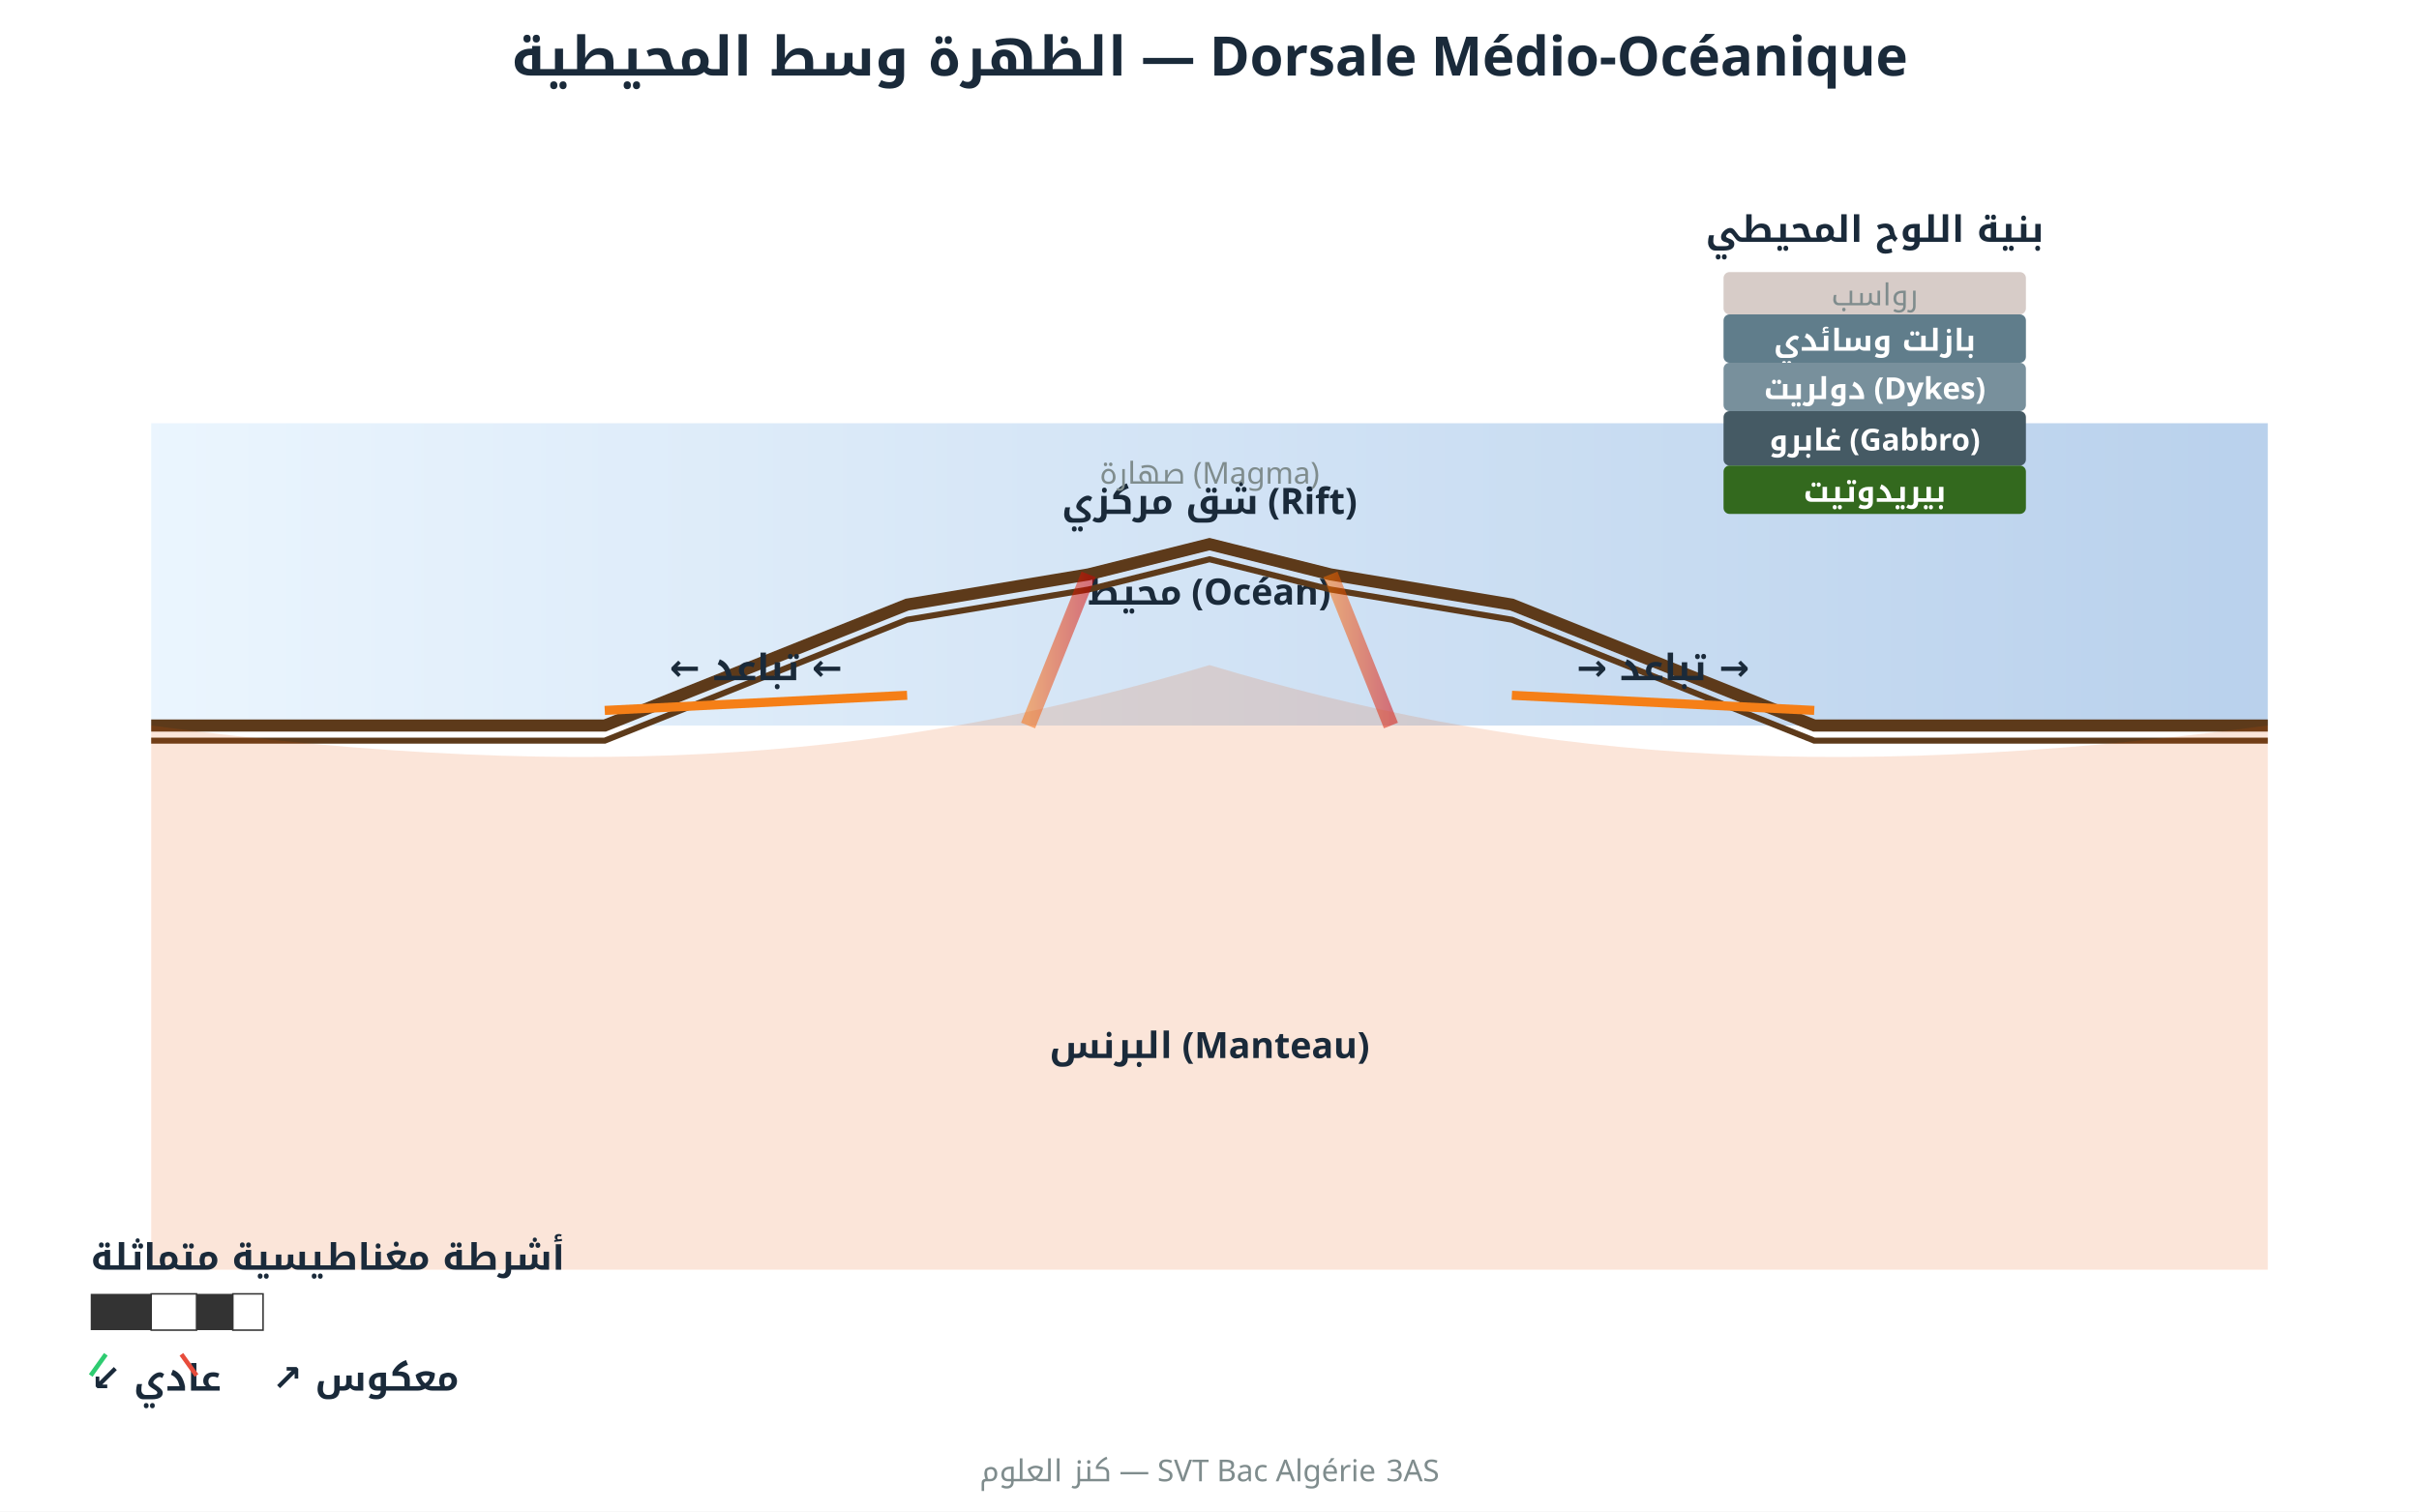
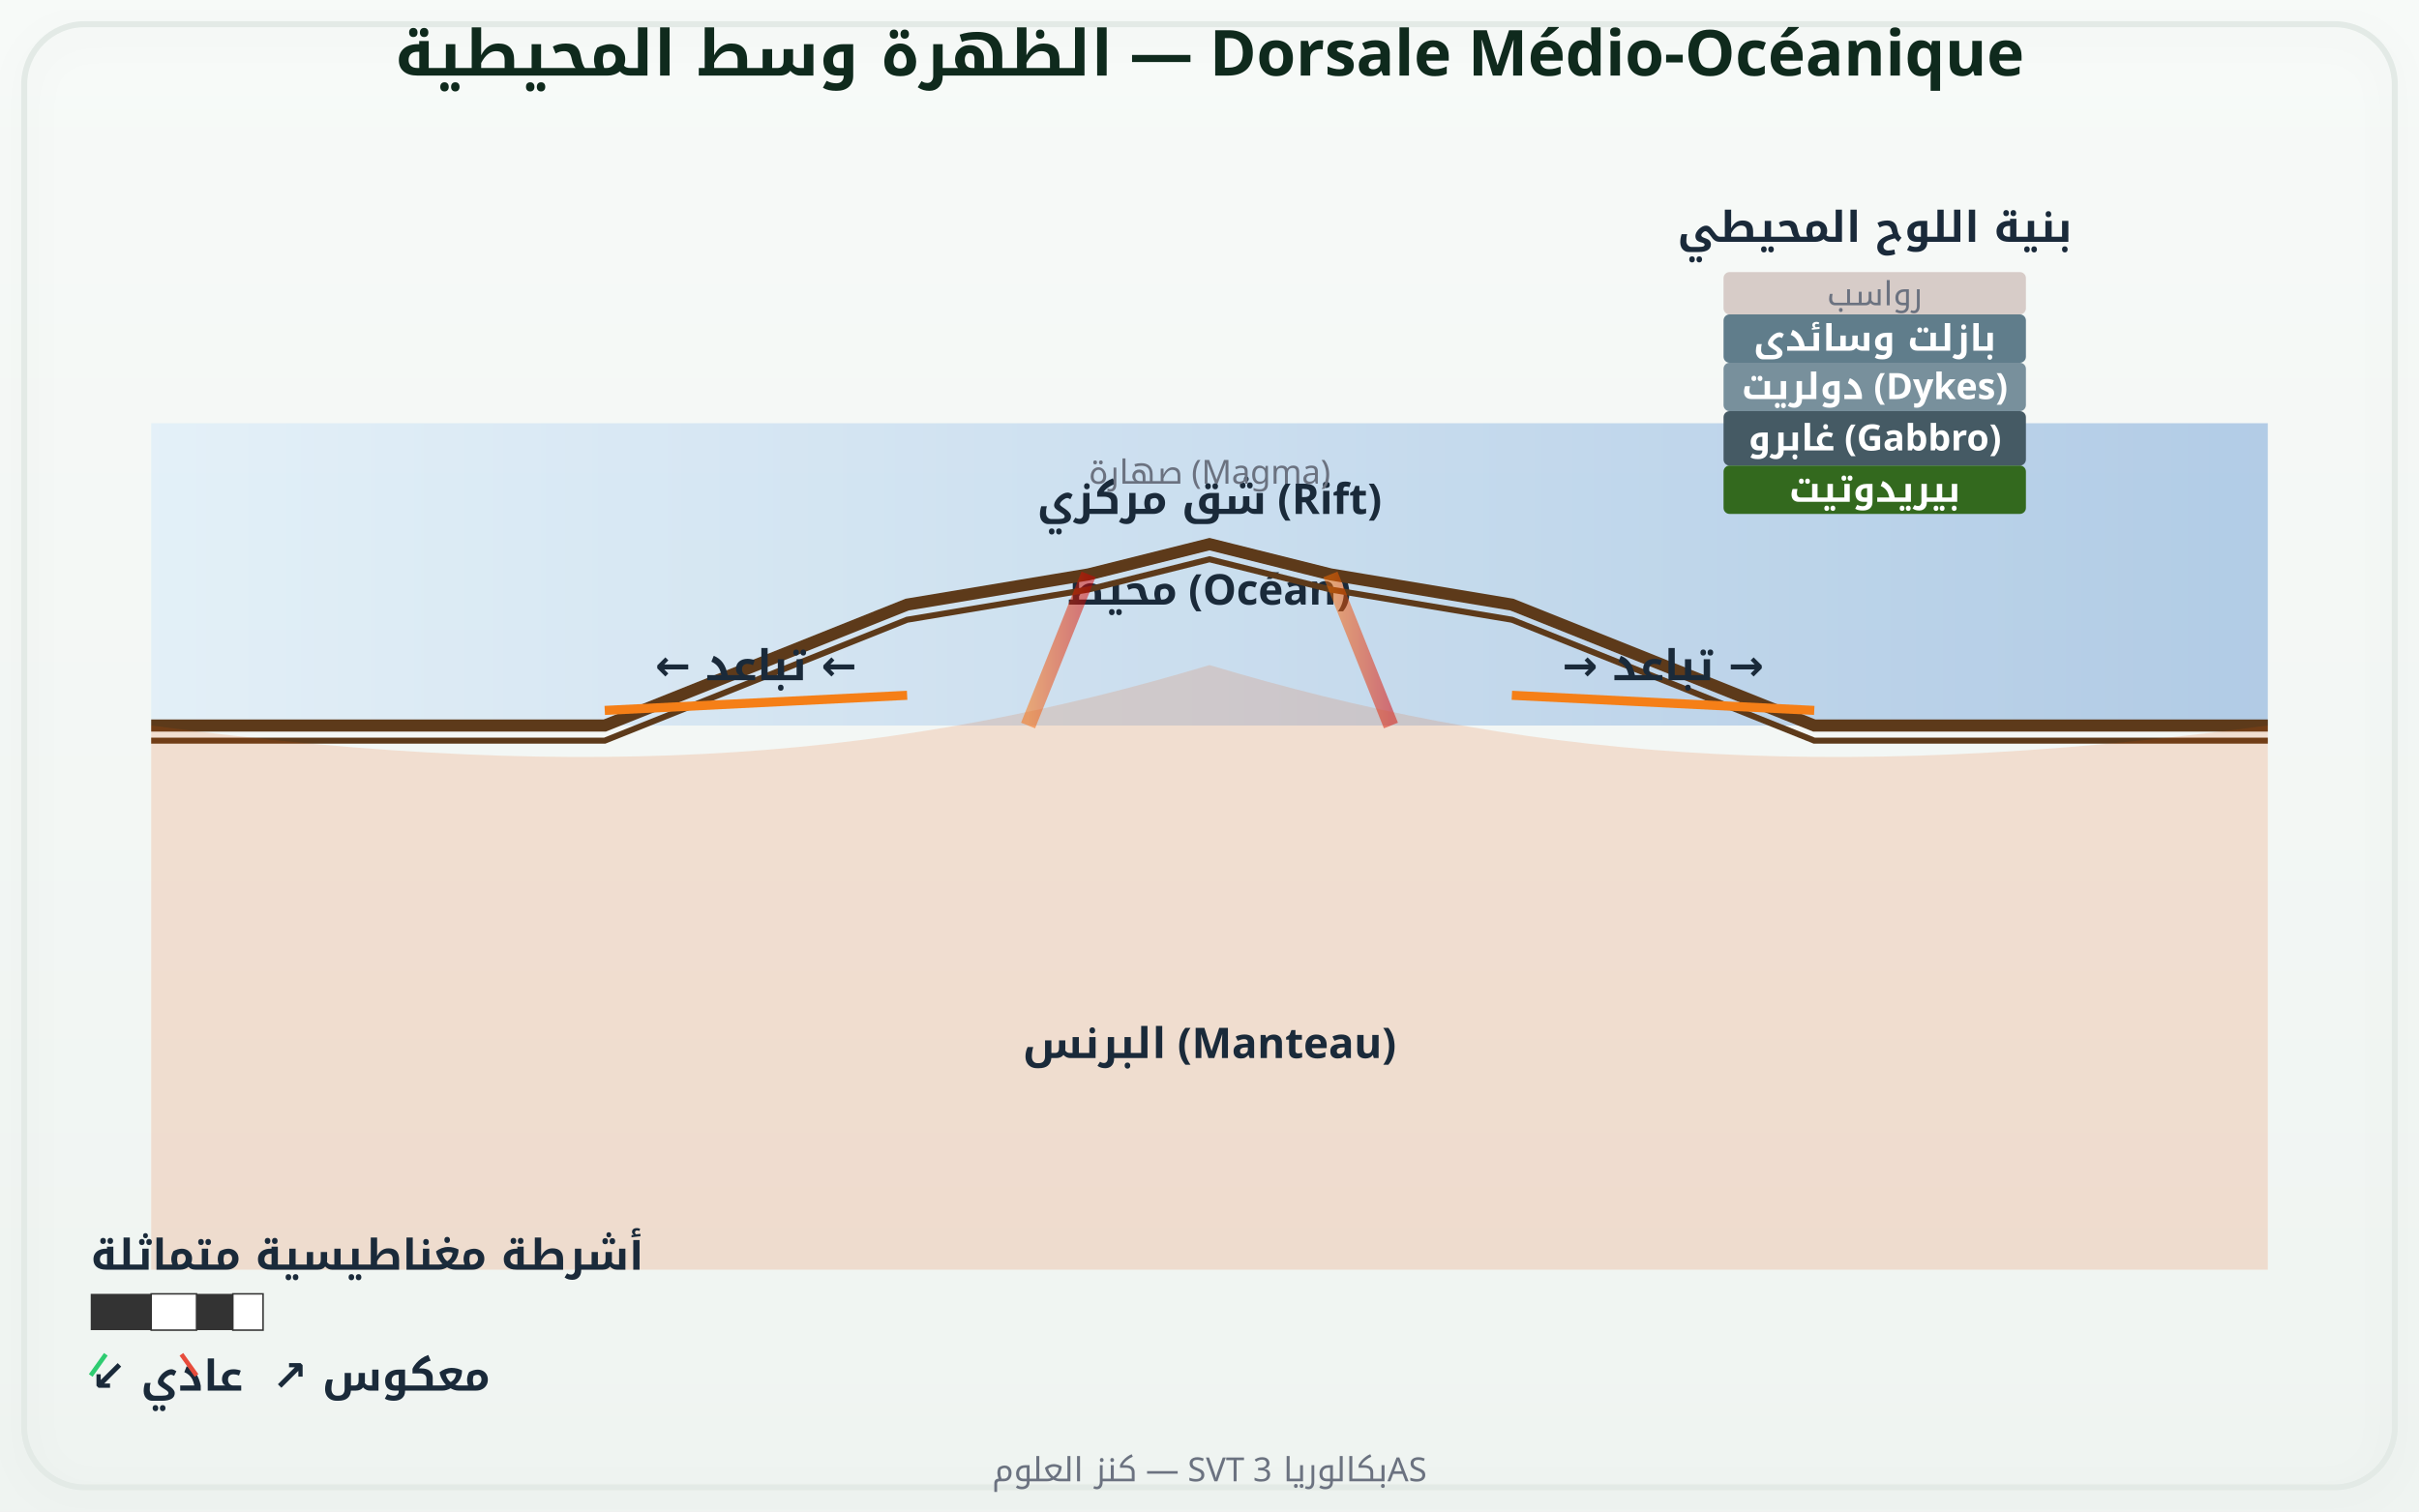
<svg xmlns="http://www.w3.org/2000/svg" viewBox="0 0 800 500" width="800" height="500">
  <defs>
-     <style>text{font-family:'Noto Kufi Arabic',sans-serif;}.t{font-size:18px;font-weight:bold;fill:#1A2A3A;}.la{font-size:12px;font-weight:bold;fill:#1A2A3A;}.ls{font-size:10px;fill:#7F8C8D;}.lw{font-size:10px;font-weight:bold;fill:#FFF;}</style>
+     <style>text{font-family:'Noto Kufi Arabic','Segoe UI',system-ui,sans-serif;}
+ .title,.t{font-size:21px;font-weight:800;fill:#0F2A1D;}
+ .subtitle{font-size:13px;fill:#6B7280;}
+ .label-ar,.la{font-size:14px;font-weight:700;fill:#1A2A3A;}
+ .label-fr{font-size:12px;fill:#6B7280;}
+ .label-small,.ls{font-size:11px;fill:#6B7280;}
+ .label-white,.lw{font-size:12px;font-weight:700;fill:#FFFFFF;}</style>
    <linearGradient id="water">
      <stop offset="0%" stop-color="#BBDEFB" />
      <stop offset="100%" stop-color="#1565C0" />
    </linearGradient>
    <linearGradient id="magma">
      <stop offset="0%" stop-color="#FF6D00" />
      <stop offset="100%" stop-color="#D50000" />
    </linearGradient>
+     <linearGradient id="kunzBg" x1="0" y1="0" x2="0" y2="1">
+       <stop offset="0%" stop-color="#F7FAF8" />
+       <stop offset="100%" stop-color="#EFF4F1" />
+     </linearGradient>
+     <filter id="kunzShadow" x="-5%" y="-5%" width="110%" height="110%">
+       <feDropShadow dx="0" dy="3" stdDeviation="6" flood-color="#006d37" flood-opacity="0.06" />
+     </filter>
  </defs>
-   <rect width="800" height="500" fill="#FFF" />
+   <rect width="800" height="500" fill="url(#kunzBg)" />
+   <rect x="8" y="8" width="784" height="484" rx="20" fill="none" stroke="#E3EAE6" stroke-width="2" filter="url(#kunzShadow)" />
  <text x="400" y="25" text-anchor="middle" class="t">الظهرة وسط المحيطية — Dorsale Médio-Océanique</text>
  <g transform="translate(400, 320)">
    <rect x="-350" y="-180" width="700" height="100" fill="url(#water)" opacity="0.3" />
    <text x="0" y="-120" text-anchor="middle" class="la" fill="#1565C0">محيط (Océan)</text>
    <path d="M -350,-80 L -200,-80 L -100,-120 L -40,-130 L 0,-140 L 40,-130 L 100,-120 L 200,-80 L 350,-80" fill="none" stroke="#5D3A1A" stroke-width="4" />
    <path d="M -350,-75 L -200,-75 L -100,-115 L -40,-125 L 0,-135 L 40,-125 L 100,-115 L 200,-75 L 350,-75" fill="none" stroke="#5D3A1A" stroke-width="2" />
    <path d="M 0,-80 L 0,-140" fill="none" stroke="url(#magma)" stroke-width="8" opacity="0.7" />
    <path d="M -60,-80 L -40,-130" fill="none" stroke="url(#magma)" stroke-width="5" opacity="0.5" />
    <path d="M 60,-80 L 40,-130" fill="none" stroke="url(#magma)" stroke-width="5" opacity="0.5" />
    <path d="M -350,-80 C -200,-60 -100,-70 0,-100 C 100,-70 200,-60 350,-80 L 350,100 L -350,100 Z" fill="#E65100" opacity="0.15" />
    <text x="0" y="30" text-anchor="middle" class="la" fill="#E65100">البرنس (Manteau)</text>
    <path d="M -100,-90 L -200,-85" fill="none" stroke="#F57F17" stroke-width="3" marker-end="url(#arrow)" />
    <path d="M 100,-90 L 200,-85" fill="none" stroke="#F57F17" stroke-width="3" marker-end="url(#arrow)" />
    <text x="-150" y="-95" text-anchor="middle" class="la" font-size="10" fill="#F57F17">← تباعد ←</text>
    <text x="150" y="-95" text-anchor="middle" class="la" font-size="10" fill="#F57F17">→ تباعد →</text>
    <text x="0" y="-150" text-anchor="middle" class="la" fill="#C62828">شق مركزي (Rift)</text>
    <text x="0" y="-160" text-anchor="middle" class="ls" font-size="9" fill="#C62828">صهارة (Magma)</text>
  </g>
  <g transform="translate(560, 80)">
    <text x="60" y="0" text-anchor="middle" class="la" font-size="10">بنية اللوح المحيطي</text>
    <rect x="10" y="10" width="100" height="14" rx="2" fill="#D7CCC8" />
    <text x="60" y="21" text-anchor="middle" class="ls" font-size="8">رواسب</text>
    <rect x="10" y="24" width="100" height="16" rx="2" fill="#607D8B" />
    <text x="60" y="36" text-anchor="middle" class="lw" font-size="7">بازلت وسائدي</text>
    <rect x="10" y="40" width="100" height="16" rx="2" fill="#78909C" />
    <text x="60" y="52" text-anchor="middle" class="lw" font-size="7">دولريت (Dykes)</text>
    <rect x="10" y="56" width="100" height="18" rx="2" fill="#455A64" />
    <text x="60" y="69" text-anchor="middle" class="lw" font-size="7">غابرو (Gabbro)</text>
    <rect x="10" y="74" width="100" height="16" rx="2" fill="#33691E" />
    <text x="60" y="86" text-anchor="middle" class="lw" font-size="7">بيريدوتيت</text>
  </g>
  <g transform="translate(30, 420)">
    <text x="0" y="0" class="la" font-size="10">أشرطة مغناطيسية متماثلة</text>
    <rect x="0" y="8" width="20" height="12" fill="#333" />
    <rect x="20" y="8" width="15" height="12" fill="#FFF" stroke="#333" stroke-width="0.5" />
    <rect x="35" y="8" width="12" height="12" fill="#333" />
    <rect x="47" y="8" width="10" height="12" fill="#FFF" stroke="#333" stroke-width="0.5" />
    <text x="0" y="40" class="la" font-size="10" fill="#2ECC71">↙ عادي</text>
    <text x="60" y="40" class="la" font-size="10" fill="#E74C3C">↗ معكوس</text>
    <path d="M 5,28 L 0,35" fill="none" stroke="#2ECC71" stroke-width="1.5" />
    <path d="M 30,28 L 35,35" fill="none" stroke="#E74C3C" stroke-width="1.5" />
  </g>
-   <text x="400" y="490" text-anchor="middle" class="ls">كنز العلوم — SVT Bac Algérie 3AS</text>
+   <text x="400" y="490" text-anchor="middle" class="ls">كنز العلوم — SVT بكالوريا 3AS</text>
</svg>
